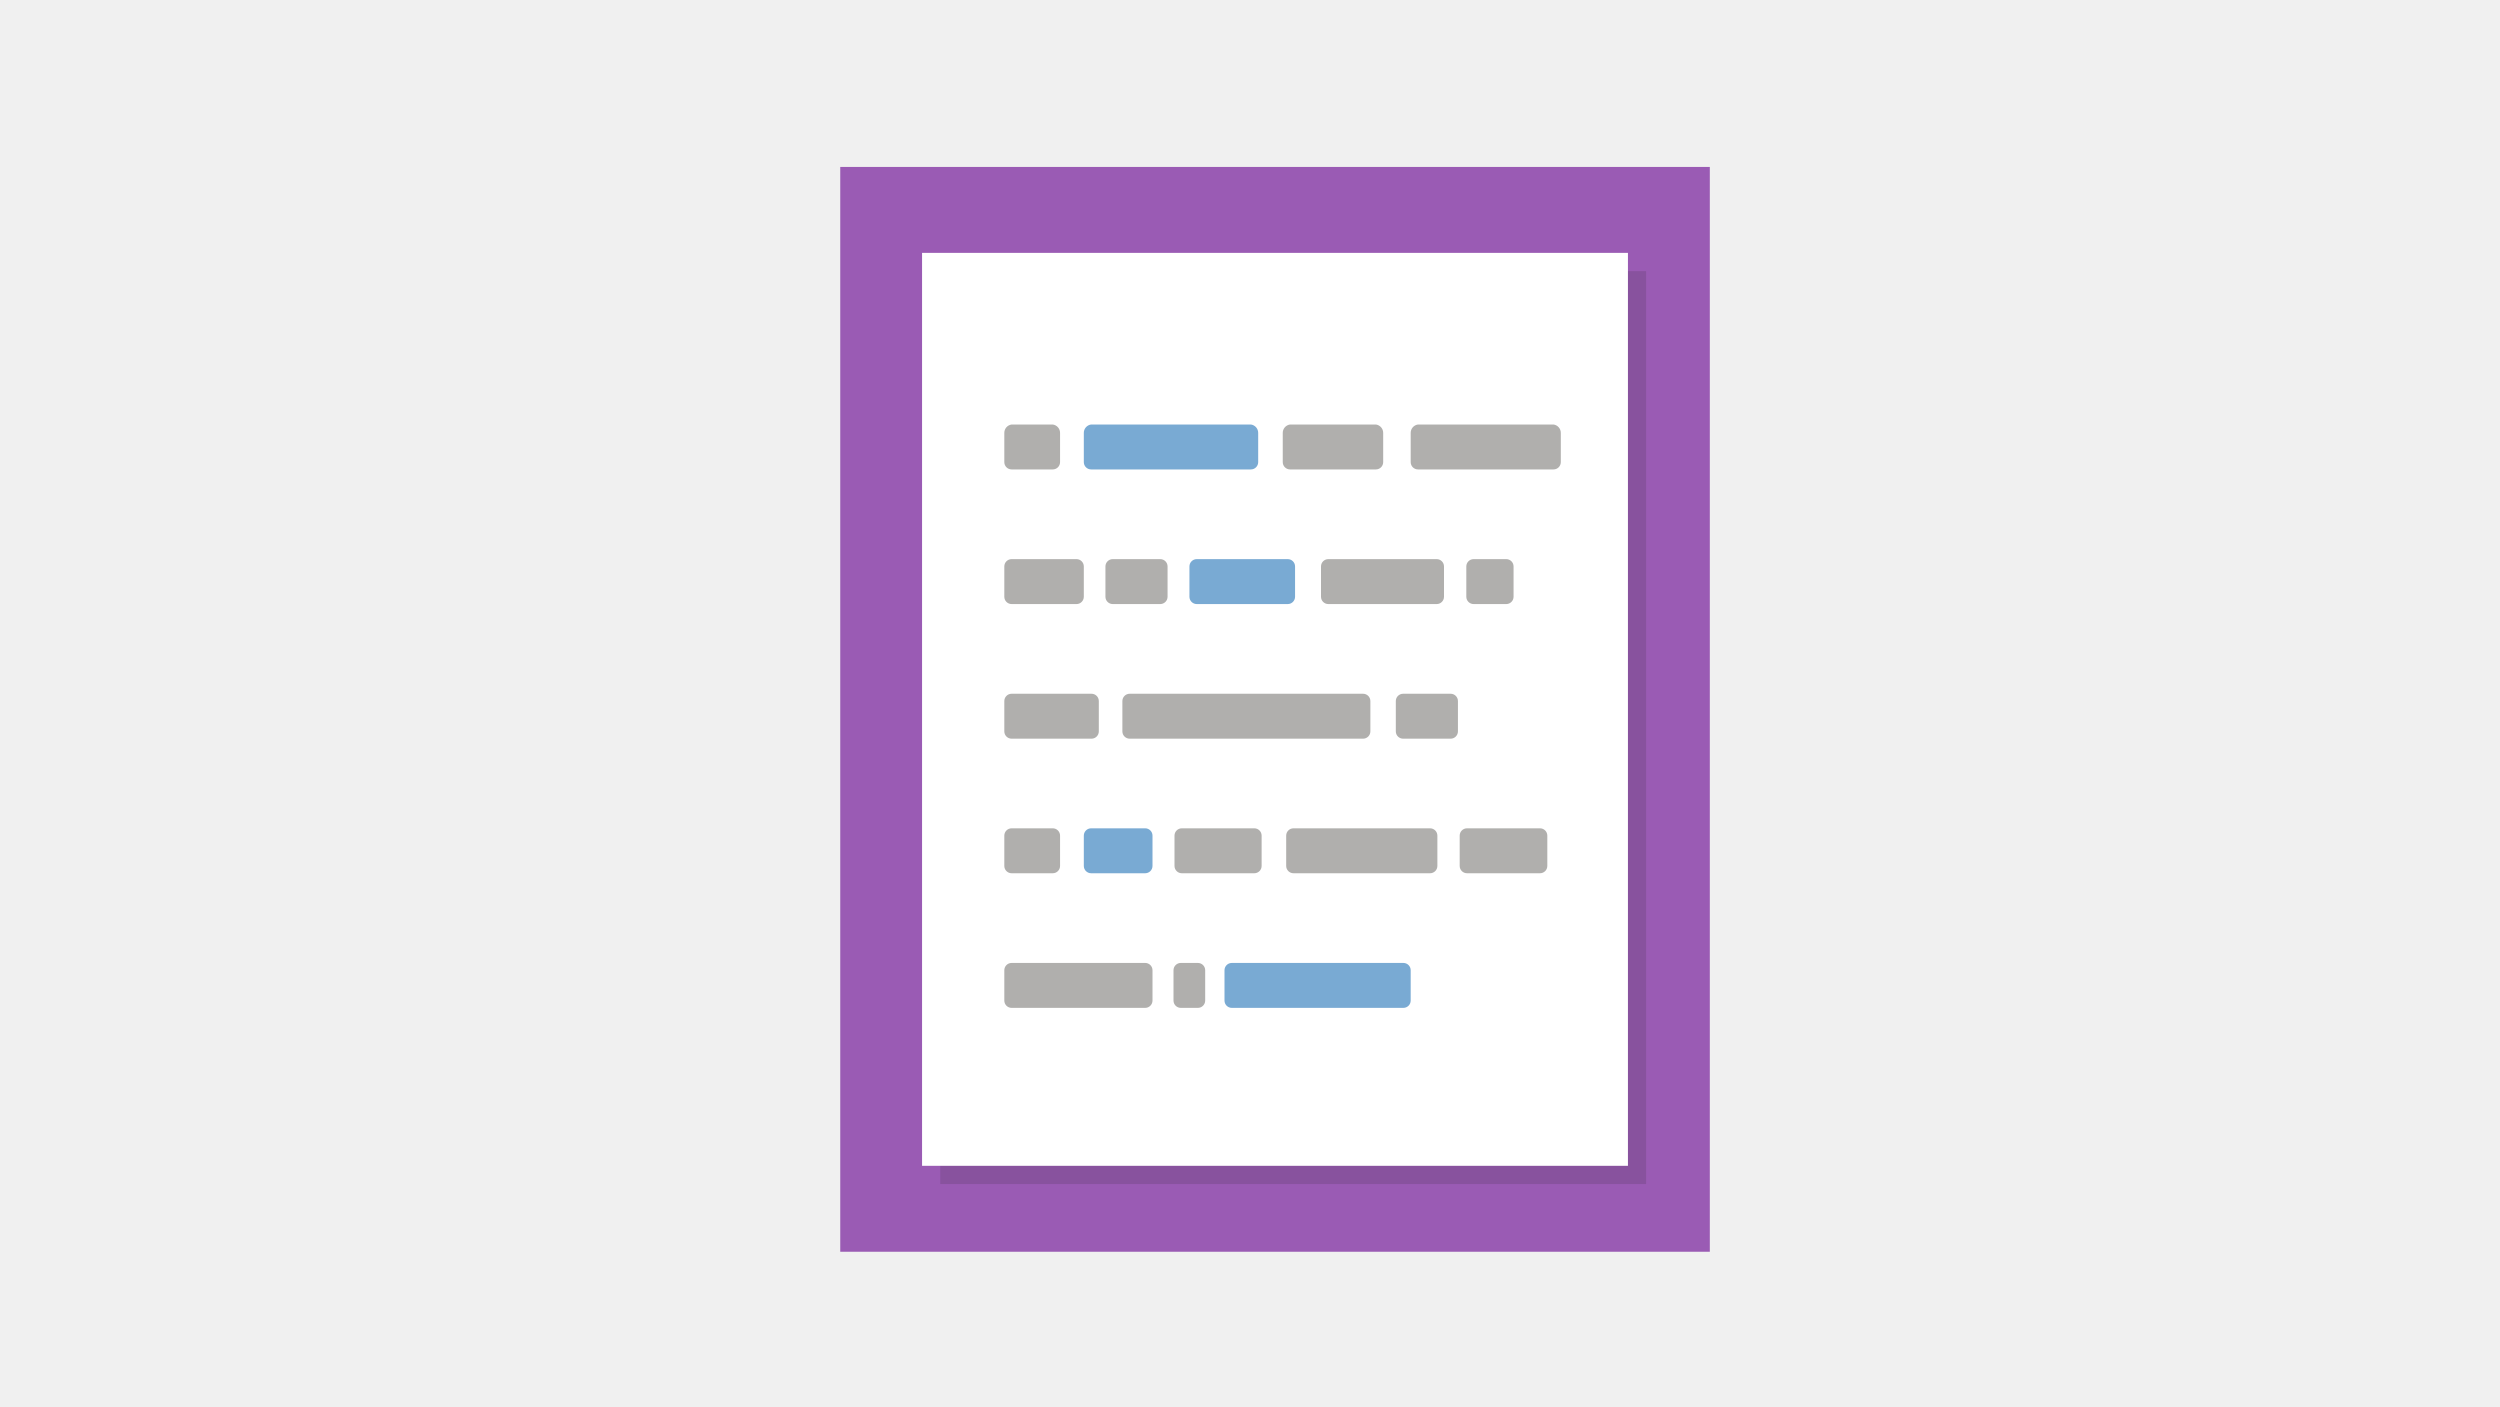
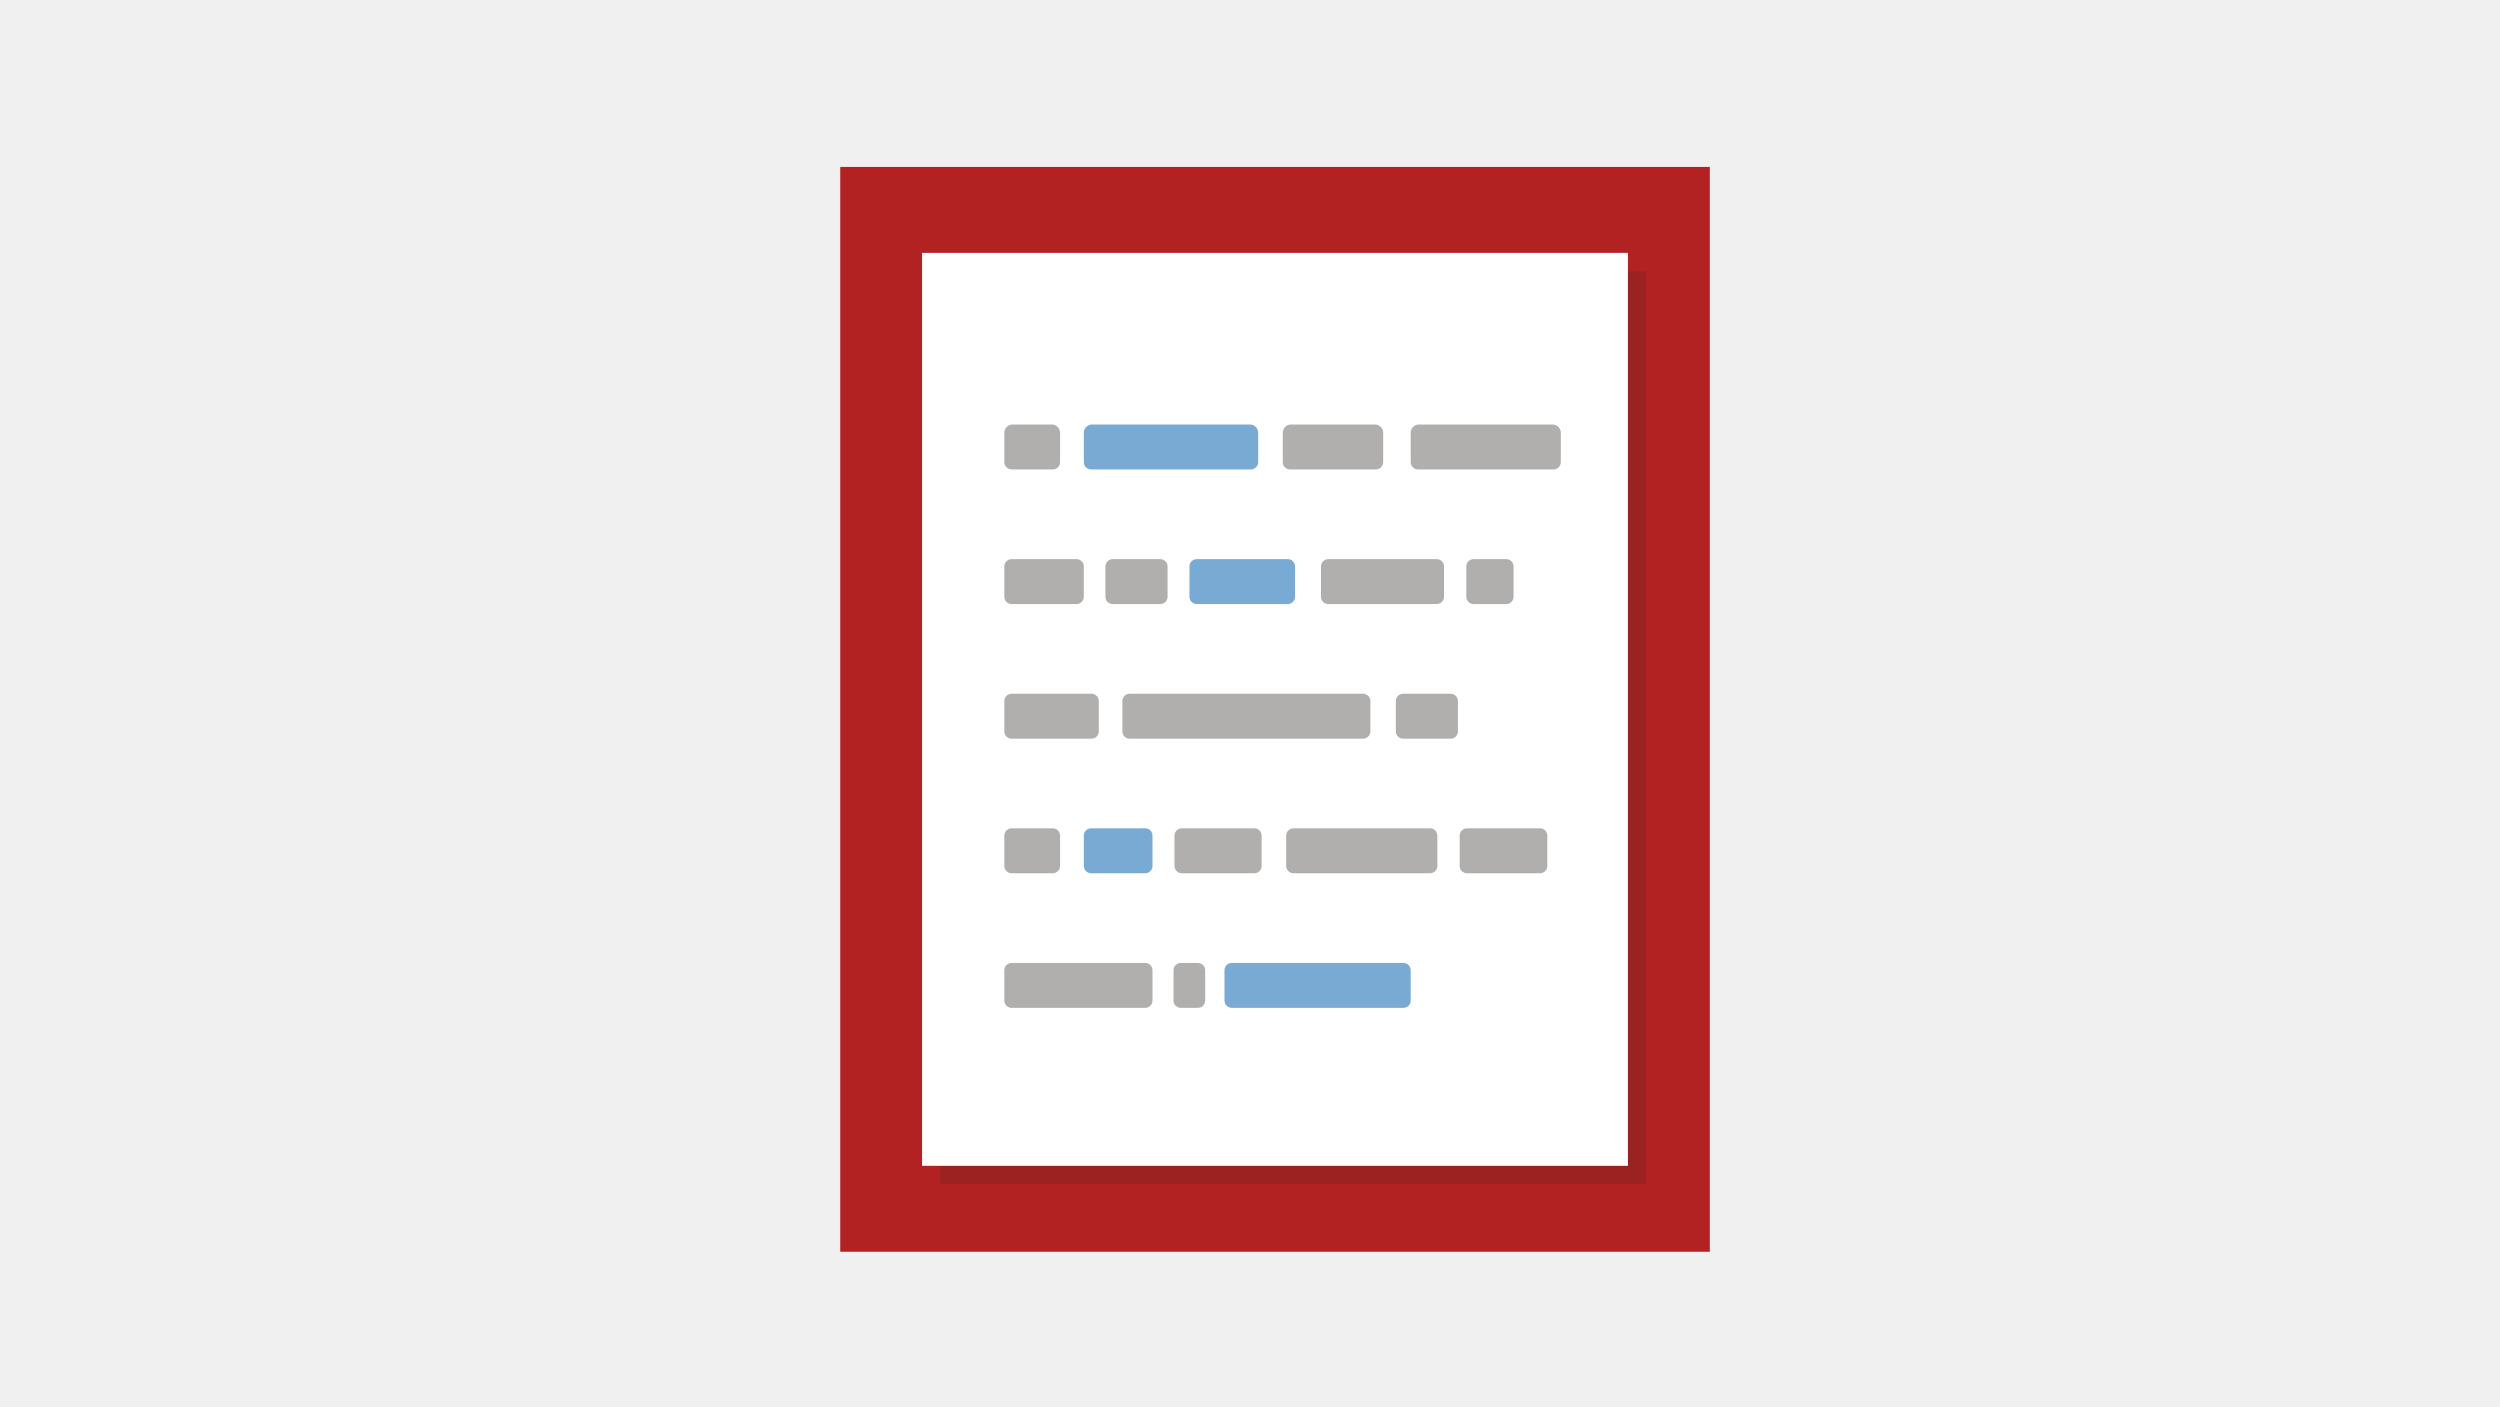
<svg xmlns="http://www.w3.org/2000/svg" viewBox="0 0 400 225">
  <defs>
    <style>
      .cls-1 {
-         fill: #9a5bb4;
+         fill: #b22222;
      }

      .cls-2 {
        opacity: 0.15;
      }

      .cls-3 {
        fill: #231f20;
      }

      .cls-4 {
        fill: #fff;
      }

      .cls-5 {
        fill: #79aad3;
      }

      .cls-6 {
        fill: #b0afad;
      }

      .cls-7 {
        fill: none;
      }
    </style>
  </defs>
  <g id="Layer_2" data-name="Layer 2">
    <g id="mark_the_words" data-name="mark the words">
      <g>
        <rect class="cls-1" x="134.44" y="26.71" width="139.13" height="173.57" />
        <g>
          <g class="cls-2">
            <rect class="cls-3" x="150.44" y="43.38" width="112.94" height="146.07" />
          </g>
          <rect class="cls-4" x="147.53" y="40.46" width="112.94" height="146.07" />
        </g>
        <path class="cls-5" d="M200.13,75.11H174.58a1.17,1.17,0,0,1-1.17-1.17V69.28a1.35,1.35,0,0,1,1.17-1.36h25.56a1.35,1.35,0,0,1,1.17,1.36v4.66A1.17,1.17,0,0,1,200.13,75.11Z" />
        <path class="cls-6" d="M168.44,75.11h-6.58a1.17,1.17,0,0,1-1.17-1.17V69.28a1.35,1.35,0,0,1,1.17-1.36h6.58a1.35,1.35,0,0,1,1.17,1.36v4.66A1.17,1.17,0,0,1,168.44,75.11Z" />
        <path class="cls-6" d="M220.13,75.11H206.41a1.17,1.17,0,0,1-1.17-1.17V69.28a1.35,1.35,0,0,1,1.17-1.36h13.73a1.35,1.35,0,0,1,1.17,1.36v4.66A1.17,1.17,0,0,1,220.13,75.11Z" />
        <path class="cls-6" d="M248.56,75.11H226.88a1.17,1.17,0,0,1-1.17-1.17V69.28a1.35,1.35,0,0,1,1.17-1.36h21.68a1.35,1.35,0,0,1,1.17,1.36v4.66A1.17,1.17,0,0,1,248.56,75.11Z" />
        <rect class="cls-6" x="160.69" y="89.46" width="12.72" height="7.19" rx="1.17" ry="1.17" />
        <rect class="cls-6" x="176.87" y="89.46" width="9.94" height="7.19" rx="1.17" ry="1.17" />
        <rect class="cls-6" x="211.36" y="89.46" width="19.68" height="7.19" rx="1.17" ry="1.17" />
        <rect class="cls-6" x="234.61" y="89.46" width="7.56" height="7.19" rx="1.17" ry="1.17" />
        <rect class="cls-5" x="190.31" y="89.46" width="16.9" height="7.19" rx="1.17" ry="1.17" />
        <rect class="cls-6" x="223.33" y="111" width="9.94" height="7.19" rx="1.17" ry="1.17" />
        <rect class="cls-6" x="160.69" y="111" width="15.12" height="7.19" rx="1.17" ry="1.17" />
        <rect class="cls-6" x="179.58" y="111" width="39.68" height="7.19" rx="1.17" ry="1.17" />
        <rect class="cls-6" x="160.69" y="132.53" width="8.92" height="7.19" rx="1.17" ry="1.17" />
        <rect class="cls-6" x="187.92" y="132.53" width="13.94" height="7.19" rx="1.17" ry="1.17" />
        <rect class="cls-6" x="205.79" y="132.53" width="24.19" height="7.19" rx="1.17" ry="1.17" />
        <rect class="cls-6" x="233.55" y="132.53" width="14.02" height="7.19" rx="1.17" ry="1.17" />
        <rect class="cls-5" x="173.41" y="132.53" width="10.99" height="7.19" rx="1.17" ry="1.17" />
        <rect class="cls-6" x="160.69" y="154.07" width="23.71" height="7.19" rx="1.17" ry="1.17" />
        <rect class="cls-6" x="187.76" y="154.07" width="5.07" height="7.19" rx="1.17" ry="1.17" />
        <rect class="cls-5" x="195.92" y="154.07" width="29.79" height="7.19" rx="1.17" ry="1.17" />
      </g>
      <rect class="cls-7" width="400" height="225" />
    </g>
  </g>
</svg>
